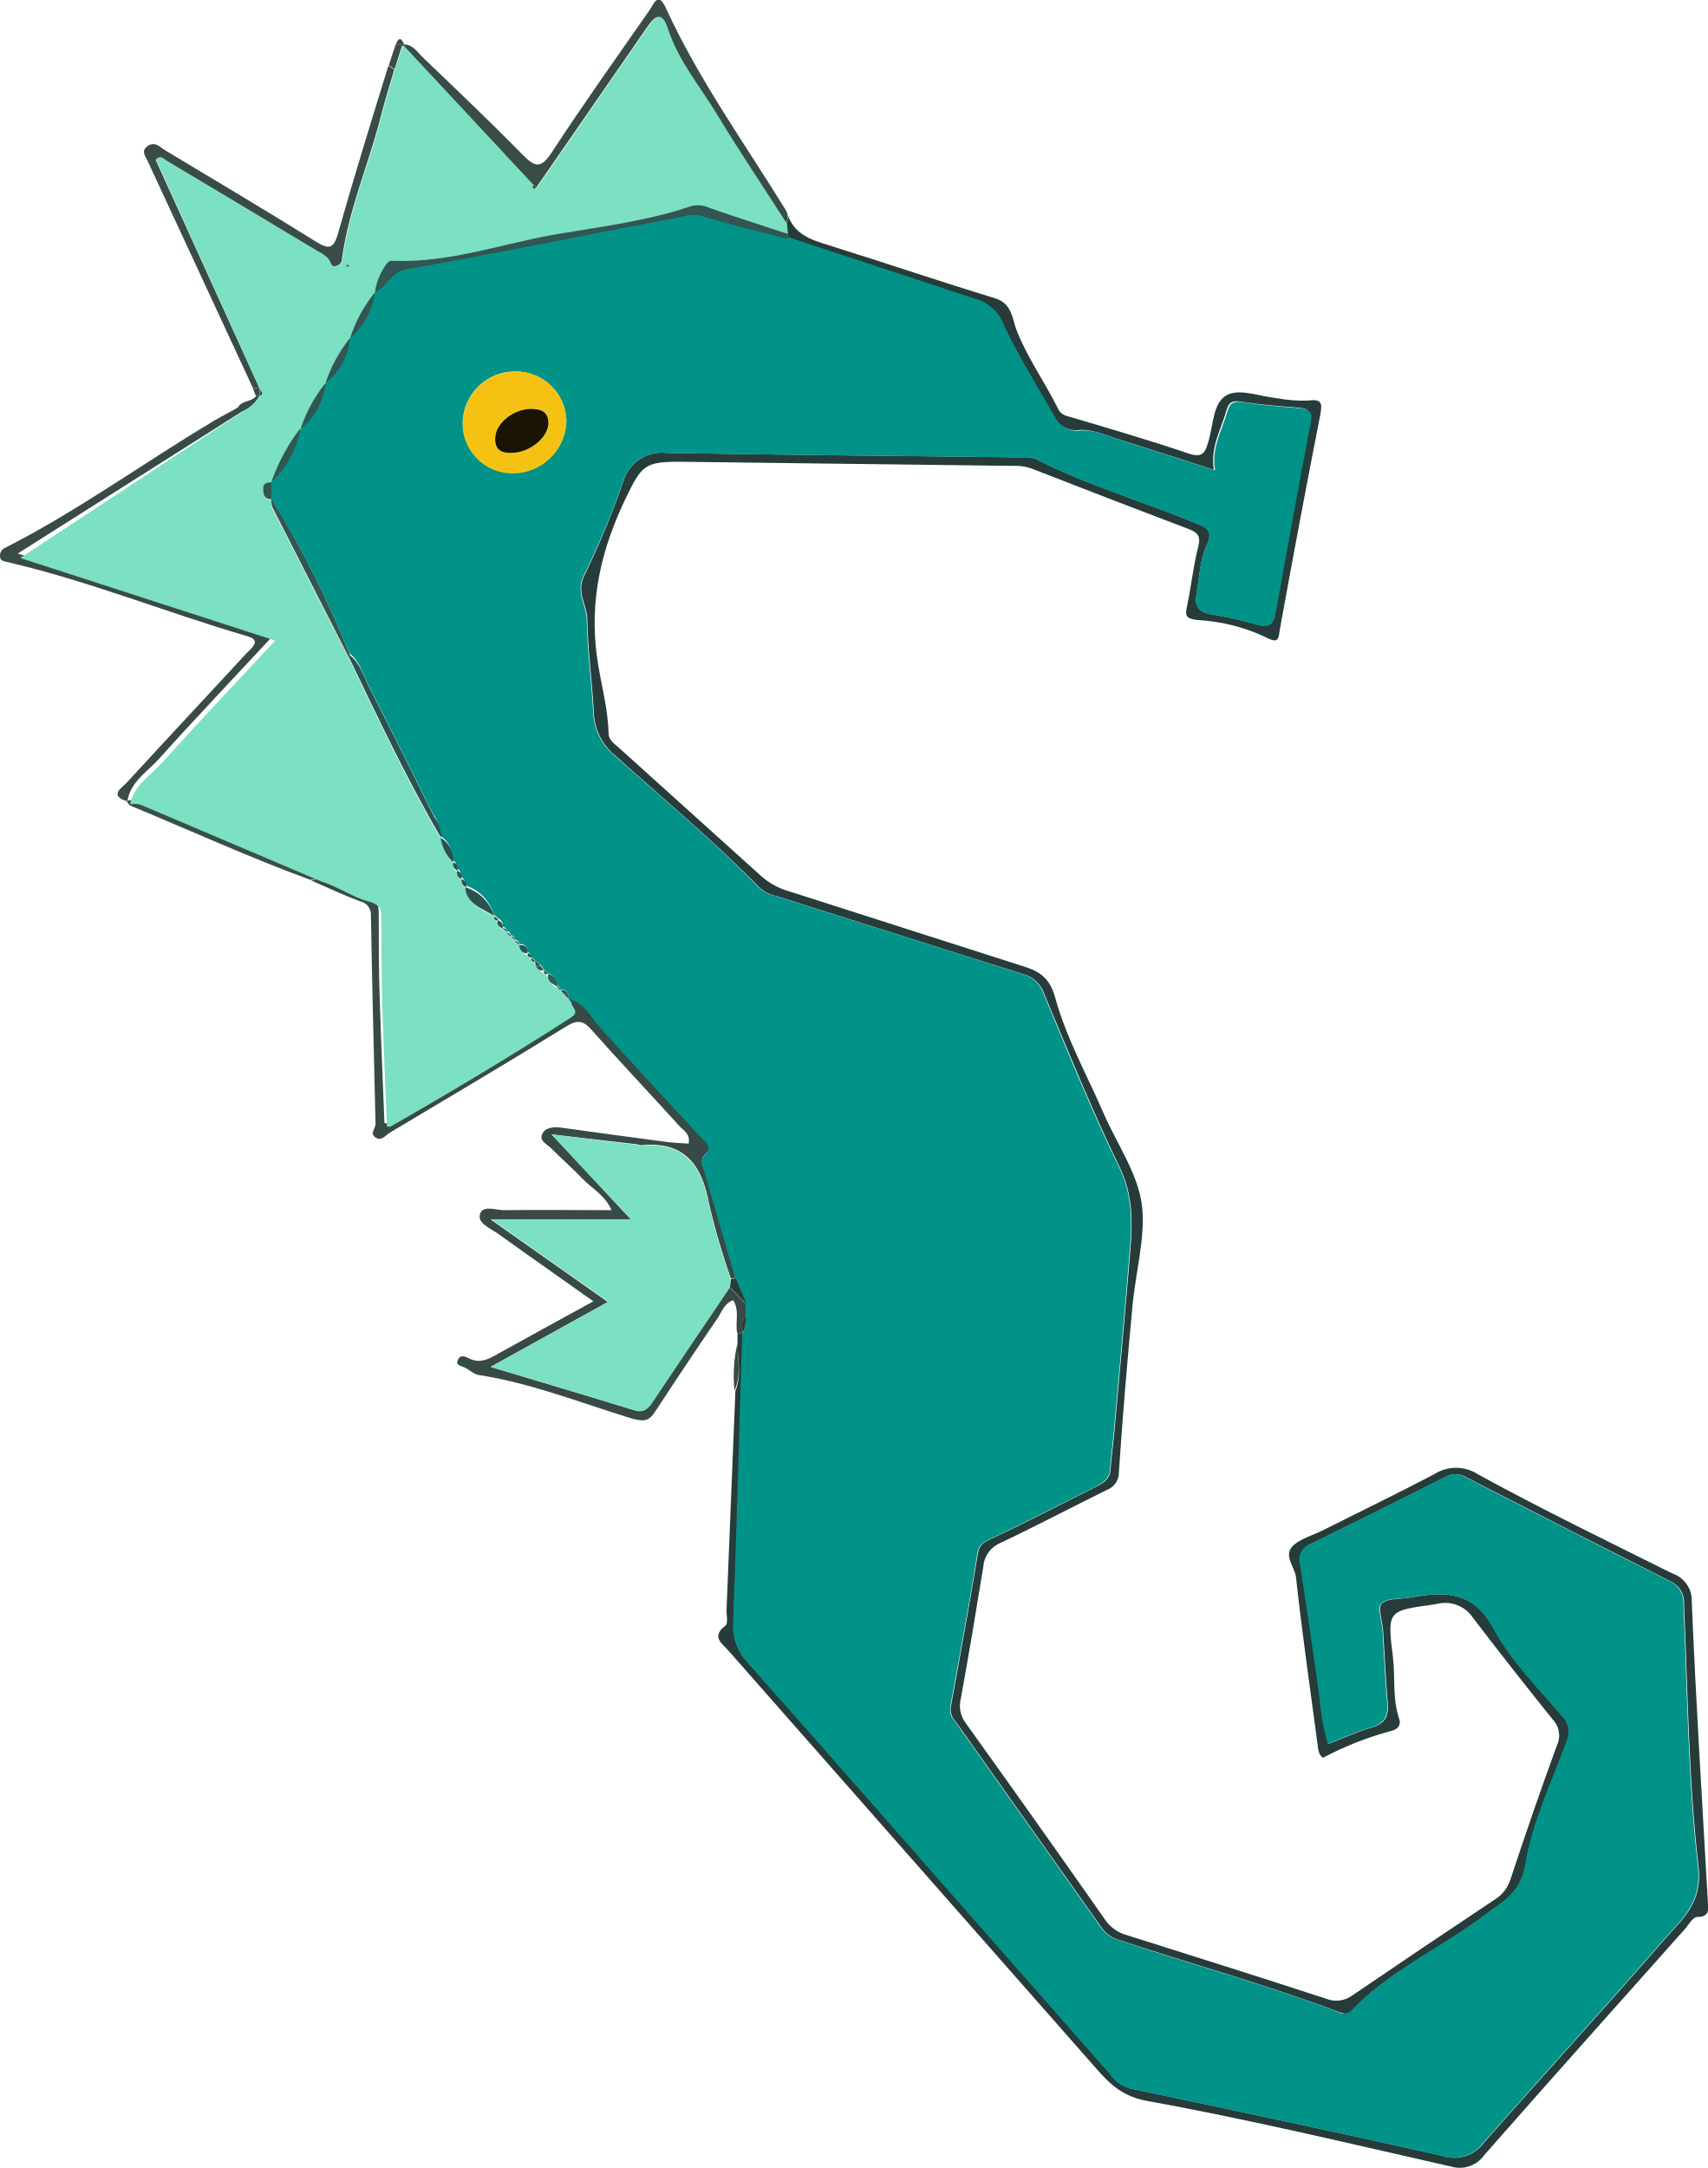
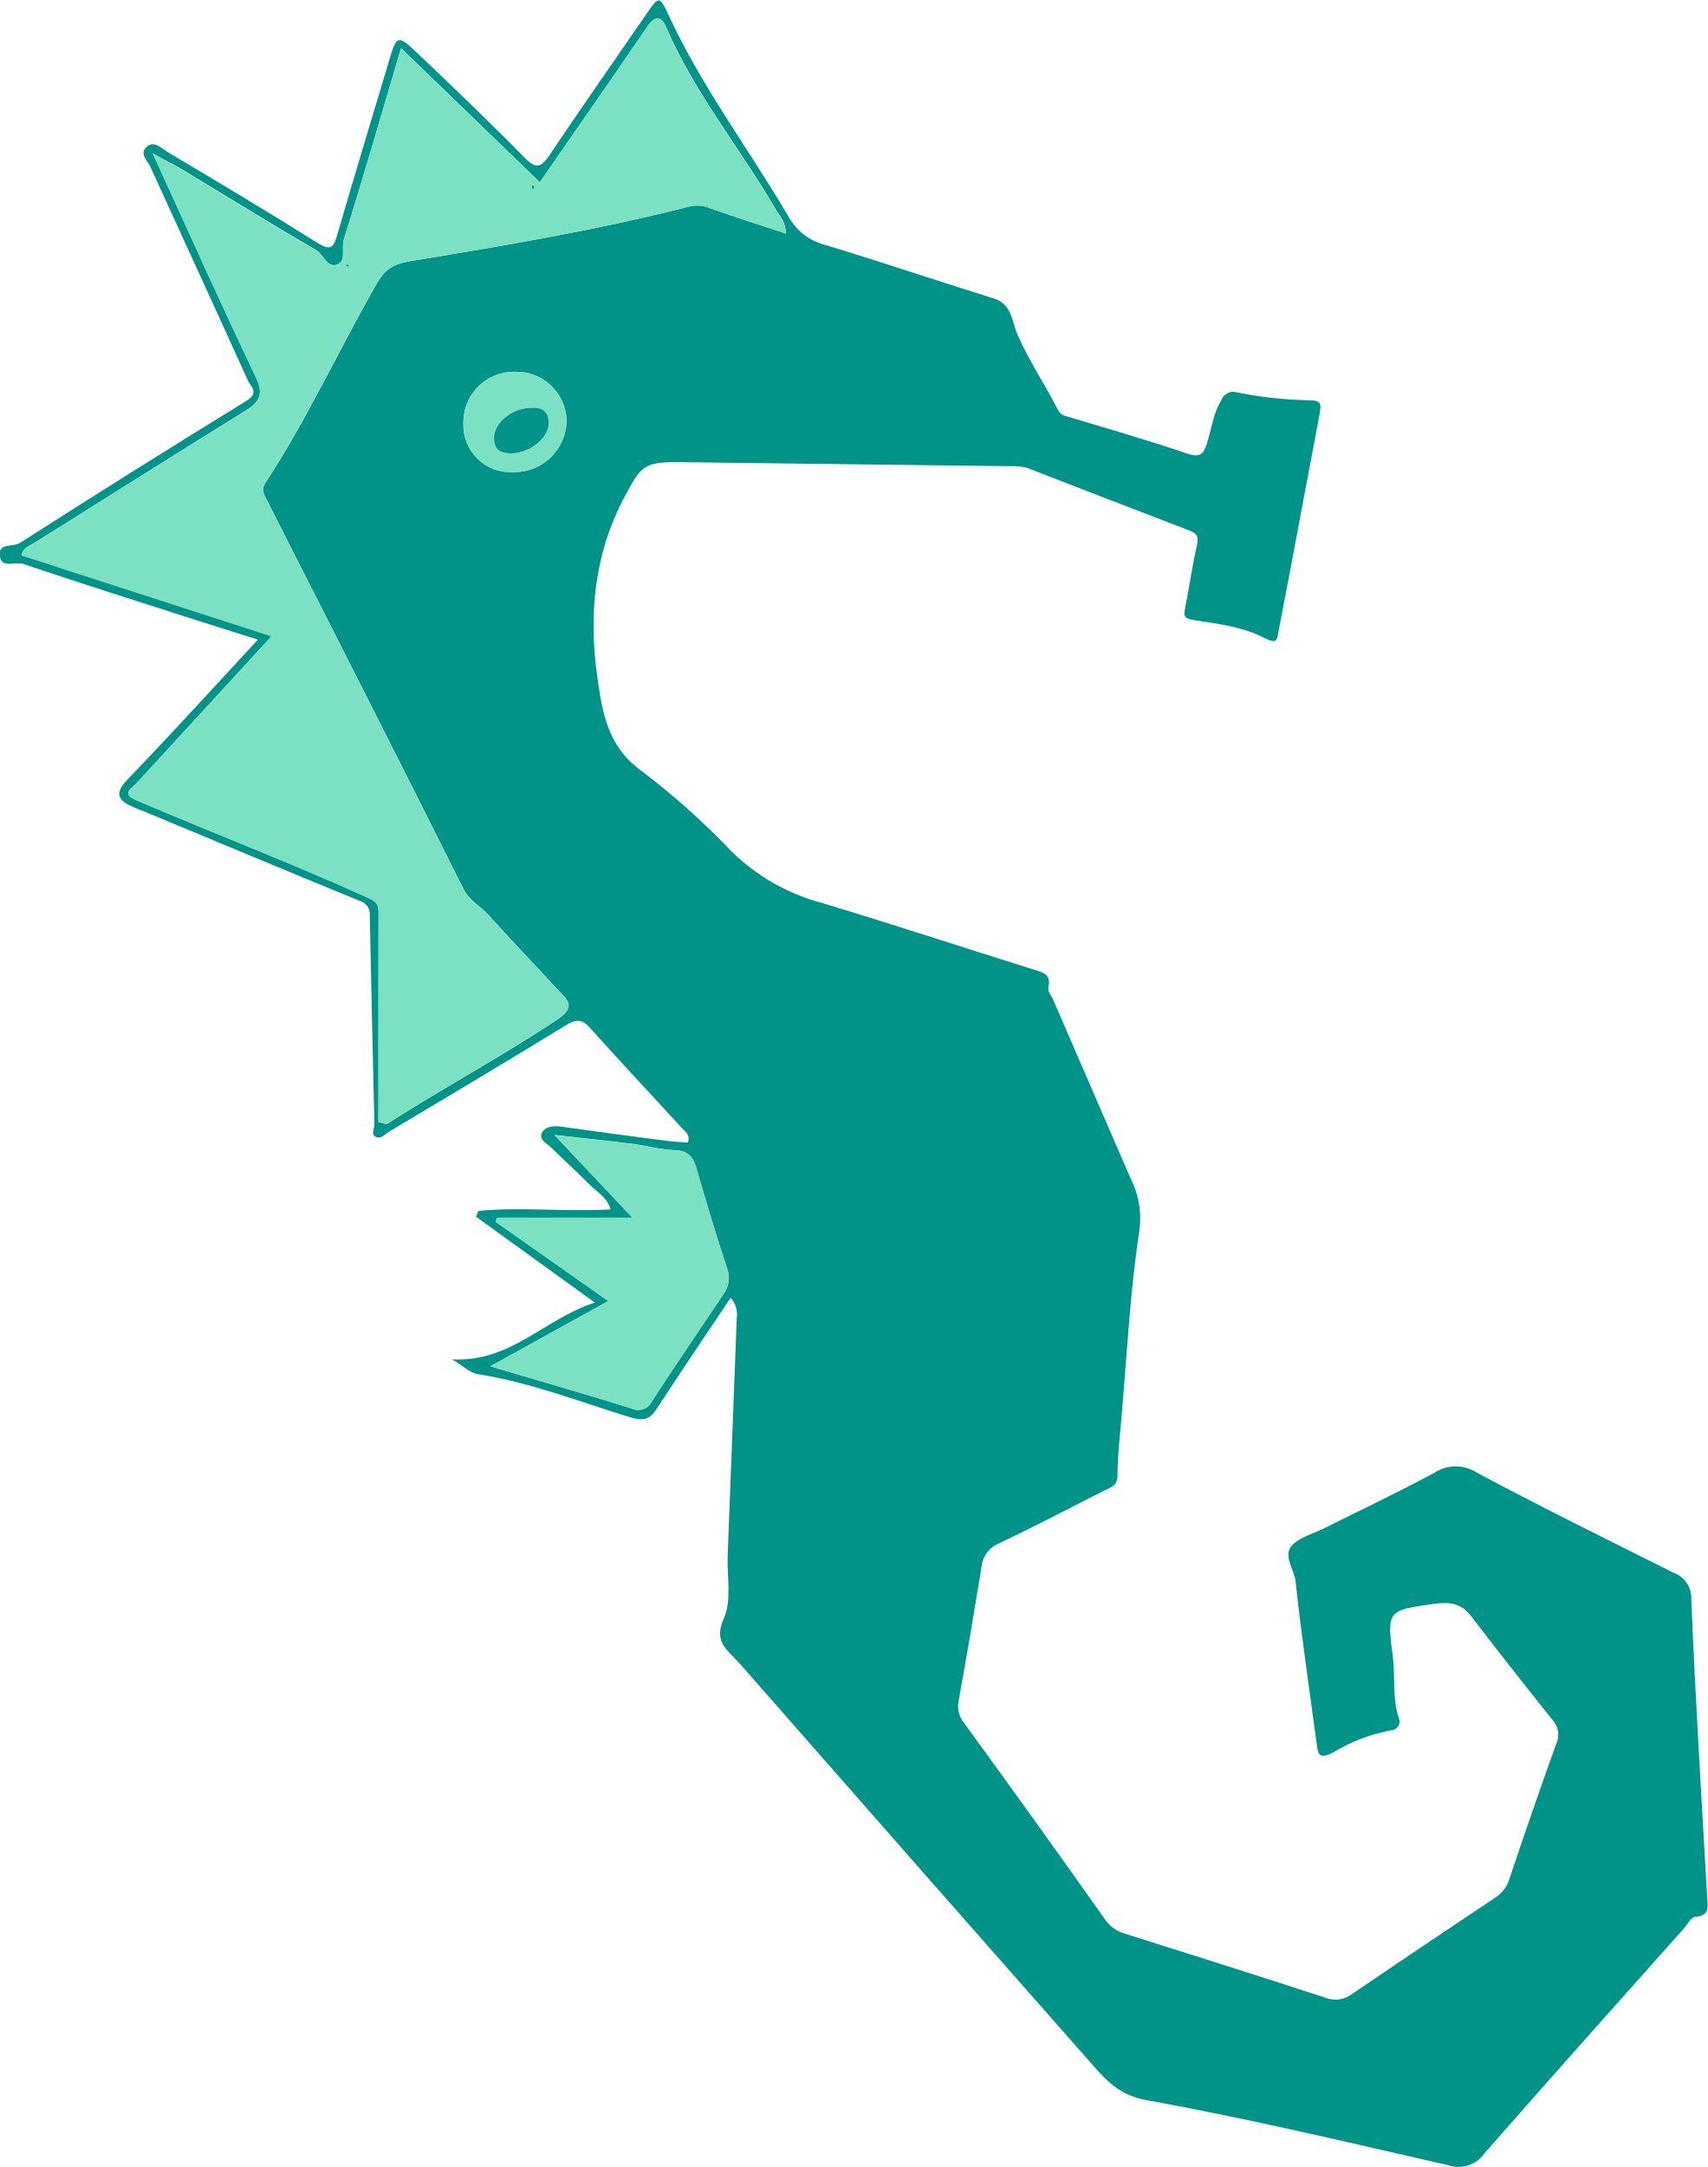
- <svg xmlns="http://www.w3.org/2000/svg" id="Ebene_1" data-name="Ebene 1" viewBox="0 0 206.87 262.56">
+ <svg xmlns="http://www.w3.org/2000/svg" id="Ebene_1" data-name="Ebene 1" viewBox="0 0 206.87 262.47">
  <defs>
-     <style>.cls-1{fill:#273b3b;}.cls-2{fill:#374a46;}.cls-3{fill:#394b46;}.cls-4{fill:#394c47;}.cls-5{fill:#394c46;}.cls-6{fill:#3b4f49;}.cls-7{fill:#019388;}.cls-8{fill:#7ce0c2;}.cls-9{fill:#315653;}.cls-10{fill:#f5c213;}.cls-11{fill:#2a5251;}.cls-12{fill:#325a58;}.cls-13{fill:#1a1503;}</style>
+     <style>.cls-1{fill:#019388;}.cls-2{fill:#7ce0c2;}</style>
  </defs>
-   <path class="cls-1" d="M287.47,665.25v-1.17h.64c-.35,11.72-.66,23.45-1.11,35.17a6.29,6.29,0,0,0,1.75,4.71q7.61,8.59,15.19,17.21l28.67,32.6a4.33,4.33,0,0,0,2.34,1.75c12.65,2.68,25.31,5.33,37.92,8.19a4.42,4.42,0,0,0,5-1.58c7.26-8.24,14.68-16.33,21.88-24.62,2.13-2.45,4.64-4.37,4.13-8.83-1.21-10.55-1.29-21.22-1.76-31.85a2.8,2.8,0,0,0-1.7-2.73q-12.37-6.24-24.69-12.58a2.5,2.5,0,0,0-2.56,0q-8.13,4.11-16.31,8.12a2,2,0,0,0-1.19,2.4c.82,5.41,1.63,10.82,2.37,16.23a30.77,30.77,0,0,0,1,5.54c1.77-.67,3.51-1.46,5.32-2,1.63-.47,2-1.43,1.87-3-.25-2.9-.37-5.8-.56-8.7-.07-1.14-.67-2.84-.15-3.3.79-.69,2.34-.5,3.55-.73,4.07-.75,7.49-.83,10,3.75,2.1,3.89,5.38,7.15,8.28,10.58a2.72,2.72,0,0,1,.61,3.09c-1.78,4.92-4.13,9.77-5,14.86-.59,3.6-2.85,4.6-5.08,6.29-5.28,4-11.48,6.66-16.09,11.57-.39.41-.94.27-1.41.09-8.78-3.32-17.84-5.8-26.74-8.76a3.76,3.76,0,0,1-2-1.4l-17.72-25a2.15,2.15,0,0,1-.62-1.78c1.14-6.19,2.26-12.39,3.29-18.6.18-1.11.77-1.39,1.67-1.82,4.28-2,8.5-4.21,12.74-6.33.85-.42,1.57-.89,1.65-2,.12-1.57.34-3.13.48-4.7.65-7.27,1.32-14.54,1.92-21.82.28-3.45.35-6.76-1.3-10.15-3.34-6.87-6.21-14-9.14-21a3.66,3.66,0,0,0-2.53-2.36c-10-3.13-20-6.32-29.93-9.46a4.24,4.24,0,0,1-2-1c-5.51-5.67-11.61-10.7-17.49-16a7.08,7.08,0,0,1-2.61-5.32c-.18-3.73-.72-7.44-.78-11.17,0-1.78-1.41-3.29-.33-5.37A104.76,104.76,0,0,0,273.61,561a4.86,4.86,0,0,1,5.24-3.53c14.32.24,28.64.37,43,.54a4.08,4.08,0,0,1,1.71.17c6.23,3.19,13,5.14,19.41,7.8,1.35.55,2.19.82,1.33,2.69s-.84,3.87-1.22,5.82c-.26,1.36.15,2.23,1.64,2.5a45.56,45.56,0,0,1,5.58,1.24c1.49.47,2-.12,2.22-1.41,1.4-7.66,2.75-15.34,4.24-23,.28-1.46-.21-1.75-1.45-1.84-2.32-.18-4.64-.36-6.93-.73-1-.16-1.44.18-1.66,1-.66,2.35-2,4.52-1.55,7.26-3.87-1.24-7.56-2.45-11.27-3.6-1.65-.51-3.37-1.31-5-1.22a3,3,0,0,1-3.16-1.71c-2-3.62-4.29-7.15-6.07-10.89a5.23,5.23,0,0,0-3.49-3.06c-7.57-2.44-15.12-5-22.67-7.48v-.63l-.11-1.2.22-.88c1.06,2.63,3.54,3,5.84,3.78,6.41,2,12.79,4.17,19.23,6.13,2.07.63,2.06,2.56,2.6,3.91,1.32,3.35,3.42,6.25,5,9.44a1.57,1.57,0,0,0,1.06.89c4.93,1.46,9.88,2.9,14.75,4.55,1.6.54,2,0,2.37-1.33.66-2,.51-4.89,2.37-5.79,1.55-.75,3.93.22,5.94.42a16.89,16.89,0,0,0,3.77.29c1.63-.21,1.8.23,1.51,1.73q-2.52,12.85-4.85,25.73c-.27,1.48-.07,2.11-2.06,1.06a22.21,22.21,0,0,0-7.93-1.94c-1.57-.17-1.53-.59-1.28-1.78.5-2.36.74-4.78,1.34-7.11.34-1.32-.11-1.73-1.19-2.14q-9.55-3.62-19.06-7.34a6,6,0,0,0-2.2-.3l-40.48-.5c-4.09,0-4.51.51-6.3,4.17-3.06,6.27-4.6,12.63-3.57,19.71.43,3,1.3,5.94,1.37,9,0,.83.71,1.27,1.26,1.77l17.26,15.56a8.5,8.5,0,0,0,3.24,1.78c9.18,2.92,18.34,5.89,27.52,8.81,2.19.7,4,1.07,4.82,4.1,1.32,4.84,3.84,9.35,5.86,14,1.65,3.81,4.31,7.52,4.68,11.45.36,3.76-.8,7.85-1.17,11.81-.63,6.71-1.2,13.43-1.65,20.16a2.25,2.25,0,0,1-1.48,2.21c-4.32,2.13-8.59,4.38-12.94,6.44a3.34,3.34,0,0,0-2,2.8c-.87,5.33-1.75,10.67-2.73,16a3.5,3.5,0,0,0,.6,3q8.48,11.82,16.89,23.82a4.65,4.65,0,0,0,2.56,1.83c8.07,2.55,16.16,5.09,24.2,7.72a3.3,3.3,0,0,0,3.23-.44q8.56-5.83,17.18-11.56a4.45,4.45,0,0,0,1.92-2.46c1.8-5.44,3.66-10.86,5.63-16.23a2.8,2.8,0,0,0-.52-3.14q-4.94-6.13-9.71-12.38a4,4,0,0,0-4.12-1.64l-.74.13c-5.39.74-5.48.75-4.79,6.23.32,2.55-.08,5.16.79,7.66.22.64-.16,1.22-1,1.4a39.38,39.38,0,0,0-8.25,3.25c-.56-.38-.57-1-.65-1.56-.9-6.76-1.88-13.52-2.62-20.29-.14-1.28-1.57-2.65-.38-3.81.9-.88,2.32-1.24,3.51-1.83,4.53-2.27,9.08-4.48,13.57-6.83a4.88,4.88,0,0,1,5.36,0c7.72,4.23,15.65,8.07,23.53,12a3.43,3.43,0,0,1,2.35,3.43c.5,12.06,1.26,24.12,1.94,36.17.06,1,.31,2-1.29,2-.48,0-1,.86-1.39,1.36-8.14,9.14-16.31,18.27-24.39,27.47a3.64,3.64,0,0,1-4,1.4c-12.24-2.77-24.45-5.71-36.79-7.94-3-.54-4.51-2-6.16-3.87q-22.3-25.31-44.58-50.64c-.8-.91-2.17-1.71-.39-3.07.34-.26.11-1.27.13-1.94q.54-13.23,1.07-26.46C288,669.14,287.45,667.14,287.47,665.25Z" transform="translate(-198.13 -502.62)" />
-   <path class="cls-2" d="M288.08,664.08h-.64c-.3-1.29.33-2.67-.5-4-1.12.39-1.4,1.52-2,2.35q-3.73,5.46-7.35,11c-.74,1.14-1.2,1.46-2.87,1-6.17-1.88-12.17-4.29-18.6-5.29-.6-.09-1.12-.62-1.7-.9s-1.12-.26-.82-.94.93-.38,1.32-.18c1.32.68,2.38.11,3.49-.52,3.75-2.09,7.51-4.14,11.6-6.38-4-2.85-7.83-5.51-11.59-8.21-.9-.65-2.49-1.25-2.14-2.37s1.94-.44,3-.46c4.23-.06,8.46,0,12.93,0-.78-1.82-2.39-2.62-3.54-3.83s-2.53-2.41-3.76-3.65c-.49-.5-1.5-.89-1.1-1.74s1.45-.9,2.41-.76c4.2.59,8.4,1.15,12.61,1.71.9.12,1.8.14,2.71.21.26-1.18-.64-1.6-1.14-2.16-3.52-3.89-7.13-7.69-10.61-11.61-1-1.16-1.72-1.26-3.09-.41-7.06,4.37-14.22,8.59-21.34,12.85-.54.32-1,1.07-1.74.59s0-1.08,0-1.64c-.2-8.41-.41-16.81-.56-25.22a1.64,1.64,0,0,0-1.32-1.75c-2-.75-4-1.67-5.92-2.53l1-.26c2,.61,3.76,1.91,5.64,2.4,1.72.45,1.54,1.19,1.55,2.26,0,3.33,0,6.66.12,10,.15,5,.38,10,.57,15,.3,0,.39.07.45,0,7.39-4.26,14.72-8.61,21.9-13.23,1.14-.73-.08-1.26,0-1.88,1.89.44,2.61,2.12,3.76,3.4,4,4.51,8.18,8.91,12.27,13.36.52.57,1.5,1.21.6,2s-.4,1.45-.17,2.23q1.89,6.41,3.74,12.84l-.57.12a85.64,85.64,0,0,1-2.65-9.06c-.87-4.76-3-7.64-8.27-7.1a4.8,4.8,0,0,1-.48-.12L264.95,640l9.6,10.3h-17l14.21,10-14.21,7.86c6.21,1.87,11.82,3.53,17.41,5.25,1.28.4,1.78-.34,2.36-1.22,3-4.56,6.13-9.1,9.2-13.65l2,2V662c-.68.56-.41,1.32-.43,2Z" transform="translate(-198.13 -502.62)" />
-   <path class="cls-3" d="M213.46,599.64c-2.1-.68-.65-1.55,0-2.21,4.44-4.84,8.92-9.64,13.38-14.45.51-.55,1-1.11,1.54-1.63.75-.73,1-1.3-.29-1.68-9.76-2.85-19.21-6.7-29.15-9-.45-.1-.8-.15-.81-.69a1,1,0,0,1,.59-1c8.88-4.5,16.92-10.4,25.45-15.47.92-.55,1.87-1,2.81-1.57l.62.42-27.33,17.3,30.89,10c-4.72,5.08-9.31,9.9-13.75,14.84-1.4,1.56-3.38,2.73-3.83,5Z" transform="translate(-198.13 -502.62)" />
-   <path class="cls-4" d="M228.78,549.64Q222.4,535.87,216,522.09c-.25-.55-.83-1.18,0-1.77s1.42,0,2,.42c6.12,3.68,12.27,7.32,18.33,11.1,1.61,1,2.2,1,2.76-1,1.92-6.79,4-13.51,6.09-20.26l.71.47c-.55,1.91-1.16,3.8-1.65,5.73-1.45,5.76-3.9,11.25-4.68,17.19a.83.83,0,0,1-.45.76c-.44.23-.78.23-1-.3a2.71,2.71,0,0,0-1.43-1.32q-9.17-5.54-18.37-11c-.38-.23-.75-.76-1.32-.12l12.53,27.56Z" transform="translate(-198.13 -502.62)" />
-   <path class="cls-5" d="M245.93,511l-.71-.47.84-2.53h1c1.07,0,1.57.87,2.2,1.48,4.08,3.92,8.19,7.81,12.15,11.85,1.5,1.53,2.23,1.78,3.56-.26,3.82-5.84,7.87-11.52,11.86-17.25.49-.7,1-2.27,1.94-.27,4,8.73,9.59,16.47,14.59,24.59a3.12,3.12,0,0,1,.23.7l-.22.88c-2.83-4.4-5.74-8.75-8.45-13.21-2.09-3.44-4.75-6.55-6-10.51-.78-2.43-1.78-1-2.58.17L263,525.46l-16.16-17.32Z" transform="translate(-198.13 -502.62)" />
-   <path class="cls-6" d="M236.76,608.93l-1,.26c-7.4-2.71-14.58-6-21.84-9-.19-.08-.3-.36-.44-.54l.07-.07a2.49,2.49,0,0,1,1.68.21Z" transform="translate(-198.13 -502.62)" />
-   <path class="cls-2" d="M287.47,665.25c0,1.94.5,3.91-.37,5.79A17.59,17.59,0,0,1,287.47,665.25Z" transform="translate(-198.13 -502.62)" />
-   <path class="cls-4" d="M227.55,552.42l-.61-.42c.44-.94,1.69-.65,2.23-1.45h.42A4.56,4.56,0,0,1,227.55,552.42Z" transform="translate(-198.13 -502.62)" />
-   <path class="cls-4" d="M247.09,508h-1C246.38,507.14,246.73,507.14,247.09,508Z" transform="translate(-198.13 -502.62)" />
-   <path class="cls-3" d="M229.55,550.57h-.42l-.37-.91.76-.09a.27.27,0,0,1,.08.29l-.06.73Z" transform="translate(-198.13 -502.62)" />
-   <path class="cls-7" d="M287.2,657.44l-3.74-12.84c-.23-.77-.68-1.43.17-2.23s-.08-1.48-.6-2c-4.09-4.45-8.24-8.85-12.27-13.36-1.15-1.29-1.87-3-3.76-3.4h0V623a.87.87,0,0,0-1-.5h0a.52.52,0,0,0-.52-.52h0a1.35,1.35,0,0,0-1-1.51h0L264,620h0l-.4-.57-.62-.46h0l-.51-.52h0a.49.49,0,0,0-.47-.51h0c0-.71-.29-1-1-1h0a.5.5,0,0,0-.48-.52h0a.52.52,0,0,0-.52-.52h0a.51.51,0,0,0-.5-.52h0a.52.52,0,0,0-.51-.53h0a.81.81,0,0,0-.54-1h0l-.52-.52h0a5.27,5.27,0,0,0-3.51-3.51h0a.78.78,0,0,0-.48-1h0c0-.45,0-.85-.52-1h0c0-.45,0-.87-.52-1h0a3,3,0,0,0-1.51-3h0a3.9,3.9,0,0,0-.77-2.55c-2.62-5.26-5.23-10.52-7.9-15.75-.67-1.3-1-2.82-2.27-3.79a127.12,127.12,0,0,0-9.58-18.92v-2a11.31,11.31,0,0,0,3.52-6.52h0a8,8,0,0,0,3-5.53h0a8,8,0,0,0,3-5.53h0a8.78,8.78,0,0,0,3-5.52h0c1.51-.57,1.82-2.43,3.84-2.78,10.78-1.89,21.5-4.14,32.27-6.14,1.14-.21,2.29-.69,3.63-.27,3.36,1,6.81,1.84,10.22,2.73q11.32,3.75,22.67,7.48a5.23,5.23,0,0,1,3.79,3.42c1.78,3.75,4,7.28,6.07,10.89a3,3,0,0,0,3.16,1.71c1.64-.09,3.36.71,5,1.22,3.71,1.15,7.4,2.36,11.27,3.6-.48-2.74.89-4.92,1.55-7.26.22-.8.67-1.14,1.66-1,2.29.36,4.61.55,6.93.73,1.24.09,1.73.38,1.45,1.84-1.49,7.65-2.84,15.32-4.24,23-.23,1.29-.73,1.88-2.22,1.41A45.56,45.56,0,0,0,344.7,577c-1.49-.27-1.9-1.14-1.64-2.5.37-2,.41-4.06,1.22-5.82s0-2.13-1.33-2.69c-6.44-2.66-13.17-4.61-19.41-7.8a4.08,4.08,0,0,0-1.71-.17c-14.32-.17-28.64-.3-43-.54a4.86,4.86,0,0,0-5.24,3.53,104.76,104.76,0,0,1-4.72,11.26c-1.07,2.07.3,3.59.33,5.37.06,3.73.59,7.44.78,11.17a7.08,7.08,0,0,0,2.61,5.32c5.87,5.27,12,10.3,17.49,16a4.24,4.24,0,0,0,2,1c10,3.15,20,6.33,29.93,9.46a3.66,3.66,0,0,1,2.53,2.36c2.93,7.06,5.8,14.17,9.14,21,1.65,3.39,1.58,6.69,1.3,10.15-.6,7.28-1.27,14.55-1.92,21.82-.14,1.57-.36,3.13-.48,4.7-.08,1.09-.81,1.56-1.65,2-4.24,2.12-8.46,4.3-12.74,6.33-.9.43-1.49.71-1.67,1.82-1,6.21-2.15,12.41-3.29,18.6a2.15,2.15,0,0,0,.62,1.78l17.72,25a3.76,3.76,0,0,0,2,1.4c8.9,3,18,5.44,26.74,8.76a1.23,1.23,0,0,0,1.41-.09c4.61-4.9,10.81-7.59,16.09-11.57,2.23-1.68,4.49-2.68,5.08-6.29.84-5.09,3.19-9.93,5-14.86a2.72,2.72,0,0,0-.61-3.09c-2.9-3.42-6.19-6.69-8.28-10.58-2.47-4.58-5.89-4.5-10-3.75-1.22.22-2.77,0-3.55.73-.52.45.08,2.15.15,3.3.19,2.9.31,5.81.56,8.7.13,1.54-.24,2.5-1.87,3-1.81.52-3.55,1.31-5.32,2a30.77,30.77,0,0,1-1-5.54q-1.11-8.13-2.37-16.23a2,2,0,0,1,1.19-2.4q8.18-4,16.31-8.12a2.5,2.5,0,0,1,2.56,0q12.32,6.35,24.69,12.58a2.8,2.8,0,0,1,1.7,2.73c.47,10.63.55,21.3,1.76,31.85.51,4.46-2,6.38-4.13,8.83-7.2,8.29-14.62,16.39-21.88,24.62a4.42,4.42,0,0,1-5,1.58c-12.61-2.86-25.27-5.51-37.92-8.19a4.33,4.33,0,0,1-2.34-1.75q-14.35-16.29-28.67-32.6-7.58-8.62-15.19-17.21a6.29,6.29,0,0,1-1.75-4.71c.45-11.72.75-23.45,1.11-35.17h0c.51-.59.35-1.33.43-2v-1.46ZM260.64,547.61a6.32,6.32,0,0,0-6.46,6.18v0a6,6,0,0,0,5.91,6.09h0a6.5,6.5,0,0,0,6.64-6.34A6.11,6.11,0,0,0,260.64,547.61Z" transform="translate(-198.13 -502.62)" />
-   <path class="cls-8" d="M229.62,549.84a.27.27,0,0,0-.08-.29L217.06,522c.56-.64.94-.11,1.32.12l18.37,11c.55.33,1.19.63,1.43,1.32.19.53.53.54,1,.3a.83.83,0,0,0,.45-.76c.78-5.94,3.23-11.43,4.68-17.19.49-1.93,1.1-3.82,1.65-5.73l1-3,16.17,17.35,13.3-19.24c.8-1.15,1.79-2.6,2.58-.17,1.28,4,3.93,7.06,6,10.51,2.71,4.47,5.63,8.81,8.45,13.21l.11,1.2c-3.14-1-6.29-2-9.4-3.12a3.36,3.36,0,0,0-2.17-.25c-5.2,1.78-10.64,2.48-16,3.36-6.8,1.12-13.39,3.63-20.43,3.28-.27,0-.67.47-.85.81a7.25,7.25,0,0,0-1.12,3h0a16.65,16.65,0,0,0-3,5.52h0a17.2,17.2,0,0,0-3,5.53h0a17.61,17.61,0,0,0-3,5.53h0A23.52,23.52,0,0,0,231,561.1h0c-.51,0-1,.1-1,.75s.11,1.31,1,1.3h0a2.69,2.69,0,0,0,.09,1q4.71,9.27,9.45,18.51c3.48,7.27,6.89,14.58,11,21.54h0a5.4,5.4,0,0,0,1.51,3h0c0,.44,0,.84.52,1h0c0,.43,0,.85.52,1h0c0,.42,0,.83.5,1h0c.15,2.18,2.12,2.56,3.51,3.51h0c-.06.41.07.62.52.52h0c-.23.55.16.78.54,1h0l.52.53h0l.52.52h0l.52.52h0l.52.52h0c.12.55.36,1,1,1h0c0,.35.13.55.51.51h0c0,.36.1.59.51.52h0c0,.06-.08.12-.07.17a2,2,0,0,0,.11.32c.21.39.43.75,1,.54h0c-.08.42.09.6.51.52h0c-.18.86.46,1.16,1,1.51h0l.52.52h0l.45.52.55.5h0c-.09.62,1.13,1.15,0,1.88-7.17,4.62-14.51,9-21.9,13.23H245c-.19-5-.42-10-.57-15-.1-3.33-.07-6.66-.12-10,0-1.08.17-1.81-1.55-2.26-1.88-.5-3.66-1.79-5.64-2.4l-21.55-9.15a2.49,2.49,0,0,0-1.68-.21c.46-2.29,2.43-3.47,3.83-5,4.44-4.94,9-9.76,13.75-14.84l-30.89-10,27-17.78a4.56,4.56,0,0,0,2-1.86h0C230.15,550.38,229.86,550.14,229.62,549.84ZM263,525.29l-.06-.24-.39.19.33.27Zm-22.72,9.35-.19.14c0,.06.1.16.16.16s.12-.08.19-.13Z" transform="translate(-198.13 -502.62)" />
-   <path class="cls-9" d="M243.55,538a7.25,7.25,0,0,1,1.12-3c.17-.34.57-.82.85-.81,7,.35,13.63-2.16,20.43-3.28,5.37-.89,10.8-1.59,16-3.36a3.36,3.36,0,0,1,2.17.25c3.11,1.1,6.27,2.09,9.4,3.12v.63c-3.41-.89-6.86-1.68-10.22-2.73-1.34-.42-2.49.06-3.63.27-10.77,2-21.49,4.25-32.27,6.14C245.34,535.62,245,537.48,243.55,538Z" transform="translate(-198.13 -502.62)" />
-   <path class="cls-8" d="M286.55,658.53c-3.07,4.55-6.15,9.09-9.2,13.65-.59.88-1.08,1.61-2.36,1.22-5.59-1.72-11.19-3.39-17.41-5.25l14.26-7.87-14.21-10h16.92L264.92,640l10.33,1.27c.16,0,.33.13.48.12,5.26-.53,7.4,2.34,8.27,7.1a85.66,85.66,0,0,0,2.65,9.06Z" transform="translate(-198.13 -502.62)" />
-   <path class="cls-1" d="M286.55,658.53l.13-1,.57-.12,1.32,3.14Z" transform="translate(-198.13 -502.62)" />
-   <path class="cls-1" d="M288.49,662c-.08.69.08,1.42-.43,2C288.09,663.36,287.82,662.61,288.49,662Z" transform="translate(-198.13 -502.62)" />
-   <path class="cls-4" d="M229.62,549.84c.24.26.53.53-.06.73Z" transform="translate(-198.13 -502.62)" />
-   <path class="cls-10" d="M260.64,547.61a6.11,6.11,0,0,1,6.11,6,6.5,6.5,0,0,1-6.64,6.34,6,6,0,0,1-5.93-6.07v0a6.32,6.32,0,0,1,6.39-6.25Zm-.51,9.85c2.14,0,4.44-1.86,4.42-3.61,0-1.46-.94-1.76-2.18-1.72-2.11.07-4.19,1.73-4.26,3.47-.08,1.43.7,1.93,2,1.86Z" transform="translate(-198.13 -502.62)" />
-   <path class="cls-11" d="M251.55,604.07c-4.09-7-7.5-14.27-11-21.54V582c1.24,1,1.6,2.48,2.27,3.79,2.68,5.23,5.28,10.49,7.9,15.75A3.9,3.9,0,0,1,251.55,604.07Z" transform="translate(-198.13 -502.62)" />
-   <path class="cls-9" d="M240.55,582v.55L231.1,564a2.69,2.69,0,0,1-.09-1A127.12,127.12,0,0,1,240.55,582Z" transform="translate(-198.13 -502.62)" />
-   <path class="cls-9" d="M231,561a23.52,23.52,0,0,1,3.52-6.52A11.31,11.31,0,0,1,231,561Z" transform="translate(-198.13 -502.62)" />
-   <path class="cls-11" d="M258,613.58c-1.39-1-3.35-1.33-3.51-3.51A5.27,5.27,0,0,1,258,613.58Z" transform="translate(-198.13 -502.62)" />
-   <path class="cls-9" d="M237.55,549.06a17.2,17.2,0,0,1,3-5.53A8,8,0,0,1,237.55,549.06Z" transform="translate(-198.13 -502.62)" />
-   <path class="cls-9" d="M234.55,554.55a17.61,17.61,0,0,1,3-5.53A8,8,0,0,1,234.55,554.55Z" transform="translate(-198.13 -502.62)" />
-   <path class="cls-9" d="M240.55,543.55a16.65,16.65,0,0,1,3-5.52A8.78,8.78,0,0,1,240.55,543.55Z" transform="translate(-198.13 -502.62)" />
-   <path class="cls-11" d="M253,607.07a5.4,5.4,0,0,1-1.51-3A3,3,0,0,1,253,607.07Z" transform="translate(-198.13 -502.62)" />
-   <path class="cls-9" d="M231,563.08c-.9,0-1-.61-1-1.3s.53-.72,1-.75Z" transform="translate(-198.13 -502.62)" />
-   <path class="cls-11" d="M262,618.08c-.65,0-.89-.46-1-1C261.74,617,262.08,617.36,262,618.08Z" transform="translate(-198.13 -502.62)" />
-   <path class="cls-12" d="M265.55,622.07c-.57-.35-1.21-.64-1-1.51A1.35,1.35,0,0,1,265.55,622.07Z" transform="translate(-198.13 -502.62)" />
-   <path class="cls-11" d="M254,609.07c-.5-.18-.51-.6-.52-1C254,608.22,254.08,608.63,254,609.07Z" transform="translate(-198.13 -502.62)" />
-   <path class="cls-11" d="M259,615.07c-.37-.23-.77-.45-.54-1A.81.81,0,0,1,259,615.07Z" transform="translate(-198.13 -502.62)" />
-   <path class="cls-12" d="M264,620.09c-.54.22-.76-.15-1-.54h.57Z" transform="translate(-198.13 -502.62)" />
-   <path class="cls-11" d="M253.55,608.07a.86.86,0,0,1-.52-1C253.55,607.2,253.55,607.63,253.55,608.07Z" transform="translate(-198.13 -502.62)" />
-   <path class="cls-12" d="M266.48,623.07l-.45-.52a.87.87,0,0,1,1,.5Z" transform="translate(-198.13 -502.62)" />
-   <path class="cls-11" d="M254.55,610.07c-.47-.19-.5-.6-.5-1a.78.78,0,0,1,.51,1Z" transform="translate(-198.13 -502.62)" />
-   <path class="cls-11" d="M258.55,614.08c-.44.1-.58-.11-.52-.52Z" transform="translate(-198.13 -502.62)" />
-   <path class="cls-11" d="M259.55,615.57,259,615a.52.52,0,0,1,.52.52Z" transform="translate(-198.13 -502.62)" />
-   <path class="cls-11" d="M260,616.07l-.52-.52a.51.51,0,0,1,.52.5S260.05,616.06,260,616.07Z" transform="translate(-198.13 -502.62)" />
-   <path class="cls-11" d="M260.55,616.57,260,616a.52.52,0,0,1,.52.52Z" transform="translate(-198.13 -502.62)" />
-   <path class="cls-11" d="M261,617.07l-.52-.52a.5.5,0,0,1,.52.48S261.05,617.06,261,617.07Z" transform="translate(-198.13 -502.62)" />
-   <path class="cls-11" d="M262.55,618.58c-.38,0-.52-.17-.51-.51a.49.49,0,0,1,.51.47S262.55,618.57,262.55,618.58Z" transform="translate(-198.13 -502.62)" />
-   <path class="cls-11" d="M263,619.08c-.41.07-.53-.15-.51-.52Z" transform="translate(-198.13 -502.62)" />
-   <path class="cls-11" d="M263.63,619.52h-.57a2,2,0,0,1-.11-.32A.19.19,0,0,1,263,619Z" transform="translate(-198.13 -502.62)" />
-   <path class="cls-12" d="M266,622.57l-.52-.52a.52.52,0,0,1,.52.52Z" transform="translate(-198.13 -502.62)" />
-   <path class="cls-2" d="M266.48,623.07H267v.52Z" transform="translate(-198.13 -502.62)" />
-   <path class="cls-12" d="M264.55,620.58c-.43.08-.59-.09-.51-.52Z" transform="translate(-198.13 -502.62)" />
-   <path class="cls-5" d="M263,525.3l-.12.22-.33-.27.39-.19Z" transform="translate(-198.13 -502.62)" />
-   <path class="cls-4" d="M240.27,534.65l.16.17c-.06,0-.13.14-.19.13s-.11-.1-.16-.16Z" transform="translate(-198.13 -502.62)" />
-   <path class="cls-13" d="M260.12,557.46c-1.31.08-2.09-.43-2-1.85.08-1.74,2.15-3.41,4.26-3.47,1.24,0,2.16.26,2.18,1.72C264.55,555.6,262.26,557.47,260.12,557.46Z" transform="translate(-198.13 -502.62)" />
+   <path class="cls-1" d="M898.11,697.71c-3,4.49-5.93,8.81-8.78,13.18-.88,1.35-1.42,1.88-3.43,1.27-6.09-1.87-12.06-4.22-18.41-5.21-.94-.14-1.77-1-3.13-1.79,7.14.38,11.21-4.93,17.31-6.88l-14.4-10.4.29-.7c5.25-.51,10.55.13,16-.19-.38-1.5-1.66-2.09-2.53-3-1.52-1.55-3.14-3-4.68-4.51-.5-.49-1.5-.9-1.1-1.74s1.45-.9,2.42-.76q6.3.89,12.62,1.7c.89.12,1.8.15,2.66.22.31-1-.4-1.38-.81-1.83-3.65-4-7.37-7.94-11-12-1.09-1.23-1.82-1.1-3.1-.31-7.08,4.35-14.24,8.59-21.37,12.86-.48.29-.91.89-1.54.59s-.16-1-.17-1.56q-.3-12.62-.56-25.24a1.68,1.68,0,0,0-1.25-1.8c-8.61-3.52-17.19-7.12-25.78-10.69-.54-.22-1.08-.42-1.62-.65-1.8-.79-2.39-1.6-.69-3.36,5.25-5.44,10.33-11.05,15.79-16.93L834,615.82c-7.19-2.32-14.41-4.57-21.55-7-1-.34-2.69.61-2.88-1s1.62-1,2.46-1.56q13.66-8.74,27.48-17.23c1.55-1,.44-1.73.12-2.44-3.9-8.63-7.88-17.23-11.8-25.85-.34-.75-1.38-1.58-.48-2.43s1.85.19,2.62.65c6.08,3.61,12.14,7.24,18.15,11,1.44.89,1.87.61,2.31-.91,2.08-7.18,4.26-14.33,6.4-21.5.8-2.69,1-2.81,3.08-.85,4.47,4.25,8.92,8.51,13.25,12.91,1.44,1.46,2,1.17,3.06-.37,3.84-5.74,7.81-11.39,11.73-17.08,1.48-2.15,1.56-2.19,2.69.26,4,8.64,9.74,16.23,14.53,24.39a7,7,0,0,0,4.43,3.37c6.84,2.08,13.61,4.36,20.43,6.49,2.18.68,2.16,2.8,2.83,4.33,1.4,3.22,3.36,6.1,4.94,9.2a1.35,1.35,0,0,0,.92.7c4.93,1.48,9.88,2.91,14.76,4.56,1.6.54,2-.06,2.37-1.34.55-1.73.74-3.58,1.73-5.16a1.52,1.52,0,0,1,1.93-.91,49.22,49.22,0,0,0,8.66.94c1.43,0,1.54.38,1.33,1.53-1.67,8.82-3.3,17.65-5,26.47-.2,1-.11,1.62-1.78.76-2.5-1.3-5.54-1.69-8.39-2.12-1.22-.18-1.36-.42-1.15-1.46.51-2.53.85-5.09,1.43-7.6.25-1.07,0-1.48-1-1.84-6.52-2.5-13-5-19.53-7.53a5.85,5.85,0,0,0-2-.22q-20.24-.26-40.49-.5c-4,0-4.4.6-6.21,4-3.81,7.06-4.5,14.45-3.39,22.2.61,4.24,1.26,8.23,5.22,11.12a89.64,89.64,0,0,1,11,9.82,24.83,24.83,0,0,0,11.09,6.29c8.51,2.57,17,5.36,25.43,8,1.11.35,2.31.54,1.87,2.25-.1.38.36.9.56,1.36q4.71,10.87,9.42,21.73a10.63,10.63,0,0,1,1.05,6.35c-1.13,7.48-1.5,15.07-2.16,22.62-.2,2.32-.47,4.65-.48,7,0,1.3-.89,1.46-1.65,1.85-4.22,2.15-8.43,4.34-12.71,6.38a3.37,3.37,0,0,0-2.1,2.77c-.89,5.42-1.78,10.83-2.78,16.23a3.26,3.26,0,0,0,.65,2.75Q935,761,943.44,772.94a4.32,4.32,0,0,0,2.33,1.74c8.16,2.58,16.32,5.15,24.45,7.81a3.29,3.29,0,0,0,3.22-.49q8.57-5.83,17.19-11.56a4.17,4.17,0,0,0,1.81-2.25c1.84-5.51,3.73-11,5.71-16.48a2.63,2.63,0,0,0-.49-2.92q-5-6.24-9.87-12.58c-1.19-1.55-2.67-1.69-4.43-1.44-5.68.79-5.75.77-5,6.5.3,2.46-.11,5,.74,7.41a1.06,1.06,0,0,1-1,1.41,21.13,21.13,0,0,0-6.93,2.64c-1.84,1-1.89.2-2.07-1.15-.86-6.52-1.84-13-2.54-19.55-.16-1.47-1.56-3.08-.44-4.33.93-1,2.58-1.42,3.92-2.09,4.46-2.23,9-4.37,13.36-6.73a4.71,4.71,0,0,1,5.13,0c7.84,4.19,15.83,8.12,23.78,12.1a3.28,3.28,0,0,1,2.2,3.29c.49,12,1.24,24,1.91,35.93.06,1.13.44,2.32-1.41,2.48-.5,0-.94.88-1.38,1.38-8.09,9.09-16.2,18.14-24.21,27.3a3.81,3.81,0,0,1-4.28,1.42c-12.16-2.76-24.3-5.68-36.56-7.88-3.12-.56-4.66-2.1-6.36-4q-21.57-24.46-43.09-49c-1.28-1.46-3.15-2.45-1.85-5.33,1-2.18.38-5.08.48-7.66q.55-14.36,1.1-28.72A3,3,0,0,0,898.11,697.71Zm-42.66-21.3,1,.26c6.76-4.35,13.85-8.13,20.56-12.6,2.48-1.65,1.37-2.39.2-3.66-2.83-3.05-5.71-6.06-8.5-9.15-1-1.08-2.28-1.69-3-3.16-7.88-15.77-15.88-31.48-23.87-47.2-.32-.63-.58-1.14-.13-1.83,4.92-7.5,8.7-15.65,13.1-23.45,1.07-1.9,1.66-3,4.48-3.48,11.35-1.86,22.72-3.78,33.89-6.63a4,4,0,0,1,2.41.2c3,1.07,6.06,2,9.22,3.08a3.77,3.77,0,0,0-.95-2.45c-4.37-7.62-10.06-14.44-13.57-22.58-.58-1.35-1.36-1.3-2.16-.17-1.28,1.84-2.53,3.7-3.81,5.55L875,562.58l-16.81-16.24c-2.35,7.91-4.54,15.54-6.92,23.11-.33,1.06.39,2.66-.84,3.1s-1.62-1.23-2.57-1.78c-5.47-3.16-10.84-6.51-16.25-9.77-.93-.56-1.9-1-3.49-1.91,4.36,9.5,8.29,18.28,12.44,27,1,2,.63,3-1.19,4.15-8.56,5.29-17.06,10.67-25.57,16-.6.38-1.41.56-1.57,1.52l30.27,9.79c-.47.54-.68.79-.9,1q-7.78,8.46-15.55,16.92c-.51.55-1.78,1.17,0,1.92,9.31,4,18.76,7.6,28,11.78,1.35.61,1.43,1,1.42,2Q855.44,663.81,855.45,676.41ZM869,706c6.16,1.82,11.65,3.4,17.11,5.09a1.82,1.82,0,0,0,2.46-.87c2.86-4.39,5.81-8.72,8.73-13.07a3.27,3.27,0,0,0,.36-3.06q-1.93-5.92-3.64-11.9c-.41-1.42-.93-2.32-2.64-2.37s-3.43-.55-5.16-.77c-3.14-.39-6.3-.72-9.46-1.08L886.24,688H869.8l-.15.48,13.66,9.61ZM872,585.54a6.13,6.13,0,0,0-6.26,6.29,5.7,5.7,0,0,0,6,5.86,6.33,6.33,0,0,0,6.5-6.4A6.08,6.08,0,0,0,872,585.54Z" transform="translate(-809.6 -540.51)" />
+   <path class="cls-2" d="M855.45,676.41q0-12.6,0-25.2c0-1.05-.08-1.42-1.42-2-9.22-4.18-18.67-7.81-28-11.78-1.74-.74-.47-1.36,0-1.92q7.75-8.48,15.55-16.92c.22-.24.43-.49.9-1l-30.27-9.79c.16-1,1-1.14,1.57-1.52,8.51-5.36,17-10.74,25.57-16,1.82-1.12,2.17-2.1,1.19-4.15-4.15-8.68-8.08-17.46-12.44-27,1.59.87,2.57,1.35,3.49,1.91,5.41,3.27,10.77,6.61,16.25,9.77,1,.55,1.44,2.19,2.57,1.78s.5-2,.84-3.1c2.38-7.57,4.58-15.2,6.92-23.11L875,562.58l9.3-13.43c1.28-1.85,2.53-3.71,3.81-5.55.79-1.14,1.58-1.18,2.16.17,3.51,8.14,9.2,15,13.57,22.58a3.77,3.77,0,0,1,.95,2.45c-3.16-1-6.21-2-9.22-3.08a4,4,0,0,0-2.41-.2c-11.17,2.85-22.54,4.77-33.89,6.63-2.82.46-3.41,1.57-4.48,3.48-4.4,7.8-8.18,15.95-13.1,23.45-.45.68-.19,1.19.13,1.83,8,15.72,16,31.43,23.87,47.2.74,1.48,2,2.08,3,3.16,2.79,3.09,5.67,6.1,8.5,9.15,1.17,1.26,2.28,2-.2,3.66-6.71,4.46-13.8,8.25-20.56,12.6Zm18.87-113.05v-.44c-.08,0-.22,0-.22,0a1.33,1.33,0,0,0,0,.39A1.18,1.18,0,0,0,874.32,563.36Zm-22.46,9.33c0-.05-.09-.15-.15-.15s-.11.08-.17.13.1.14.16.14S851.81,572.72,851.86,572.68Z" transform="translate(-809.6 -540.51)" />
+   <path class="cls-2" d="M869,706l14.28-7.89-13.66-9.61.15-.48h16.44L876.79,678c3.16.36,6.32.69,9.46,1.08,1.73.22,3.43.72,5.16.77s2.23.94,2.64,2.37q1.72,6,3.64,11.9a3.27,3.27,0,0,1-.36,3.06c-2.92,4.35-5.87,8.68-8.73,13.07a1.82,1.82,0,0,1-2.46.87C880.68,709.42,875.19,707.84,869,706Z" transform="translate(-809.6 -540.51)" />
+   <path class="cls-2" d="M872,585.54a6.08,6.08,0,0,1,6.25,5.76,6.33,6.33,0,0,1-6.5,6.4,5.7,5.7,0,0,1-6-5.86A6.13,6.13,0,0,1,872,585.54Zm2,4.36c-2.41,0-4.62,1.89-4.54,3.78.06,1.41.92,1.76,2.17,1.74,2.25,0,4.54-2,4.46-3.79C876,590.22,875.13,589.82,874,589.91Z" transform="translate(-809.6 -540.51)" />
+   <path class="cls-1" d="M874.32,563.36a1.18,1.18,0,0,1-.24,0,1.33,1.33,0,0,1,0-.39s.15,0,.22,0Z" transform="translate(-809.6 -540.51)" />
+   <path class="cls-1" d="M851.86,572.68s-.1.12-.16.12-.11-.09-.16-.14.12-.13.17-.13S851.81,572.63,851.86,572.68Z" transform="translate(-809.6 -540.51)" />
+   <path class="cls-1" d="M874,589.91c1.14-.08,2,.31,2.08,1.72.08,1.83-2.2,3.74-4.46,3.79-1.25,0-2.11-.33-2.17-1.74C869.37,591.79,871.58,589.91,874,589.91Z" transform="translate(-809.6 -540.51)" />
</svg>
